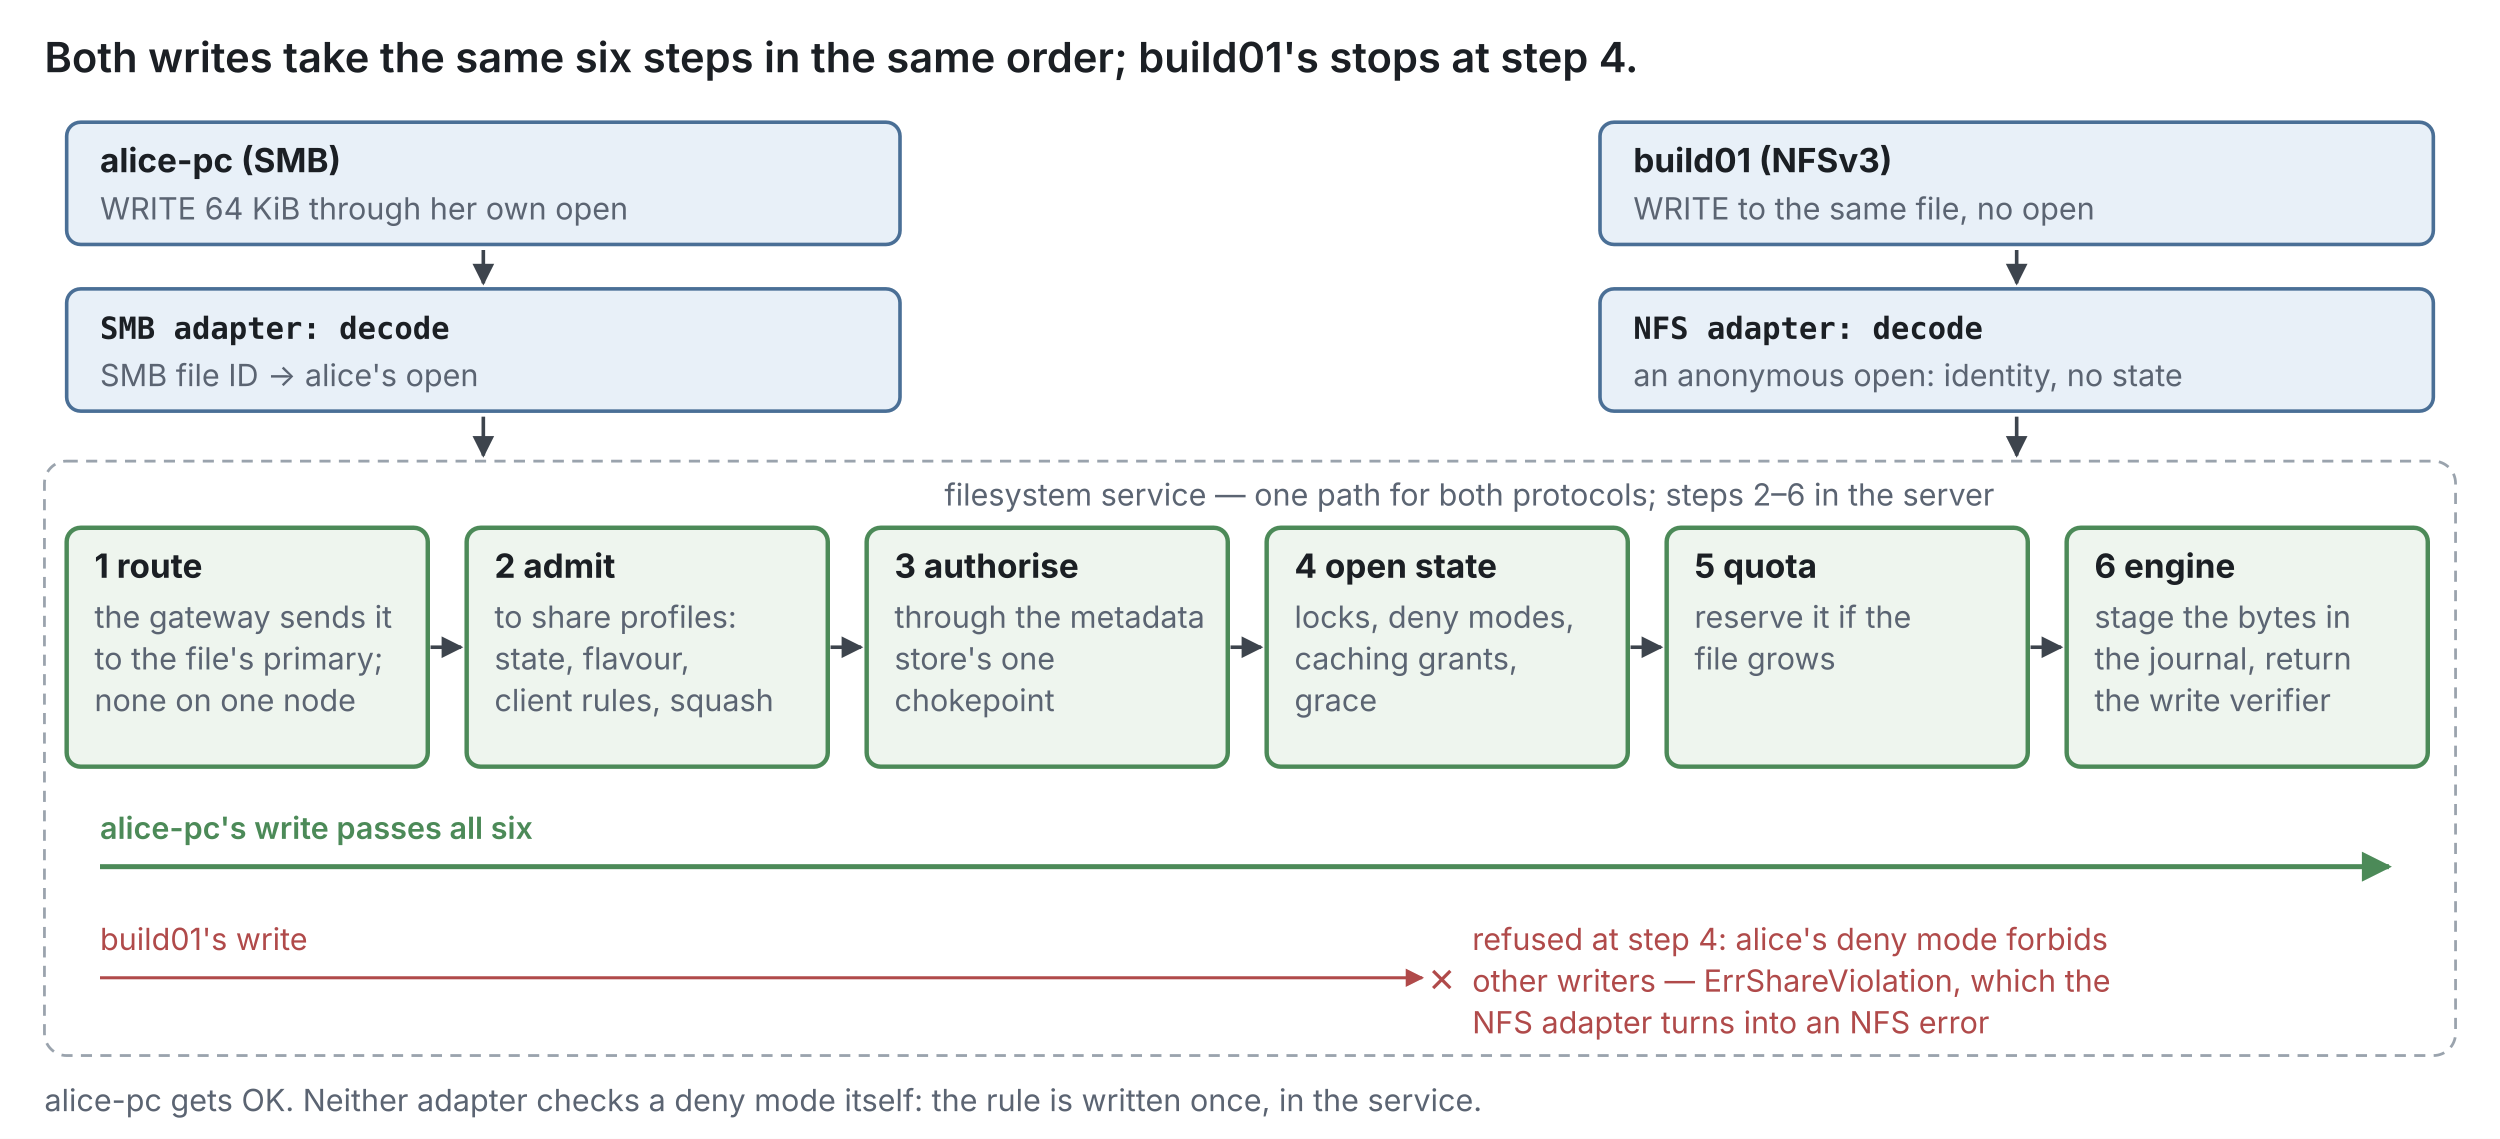
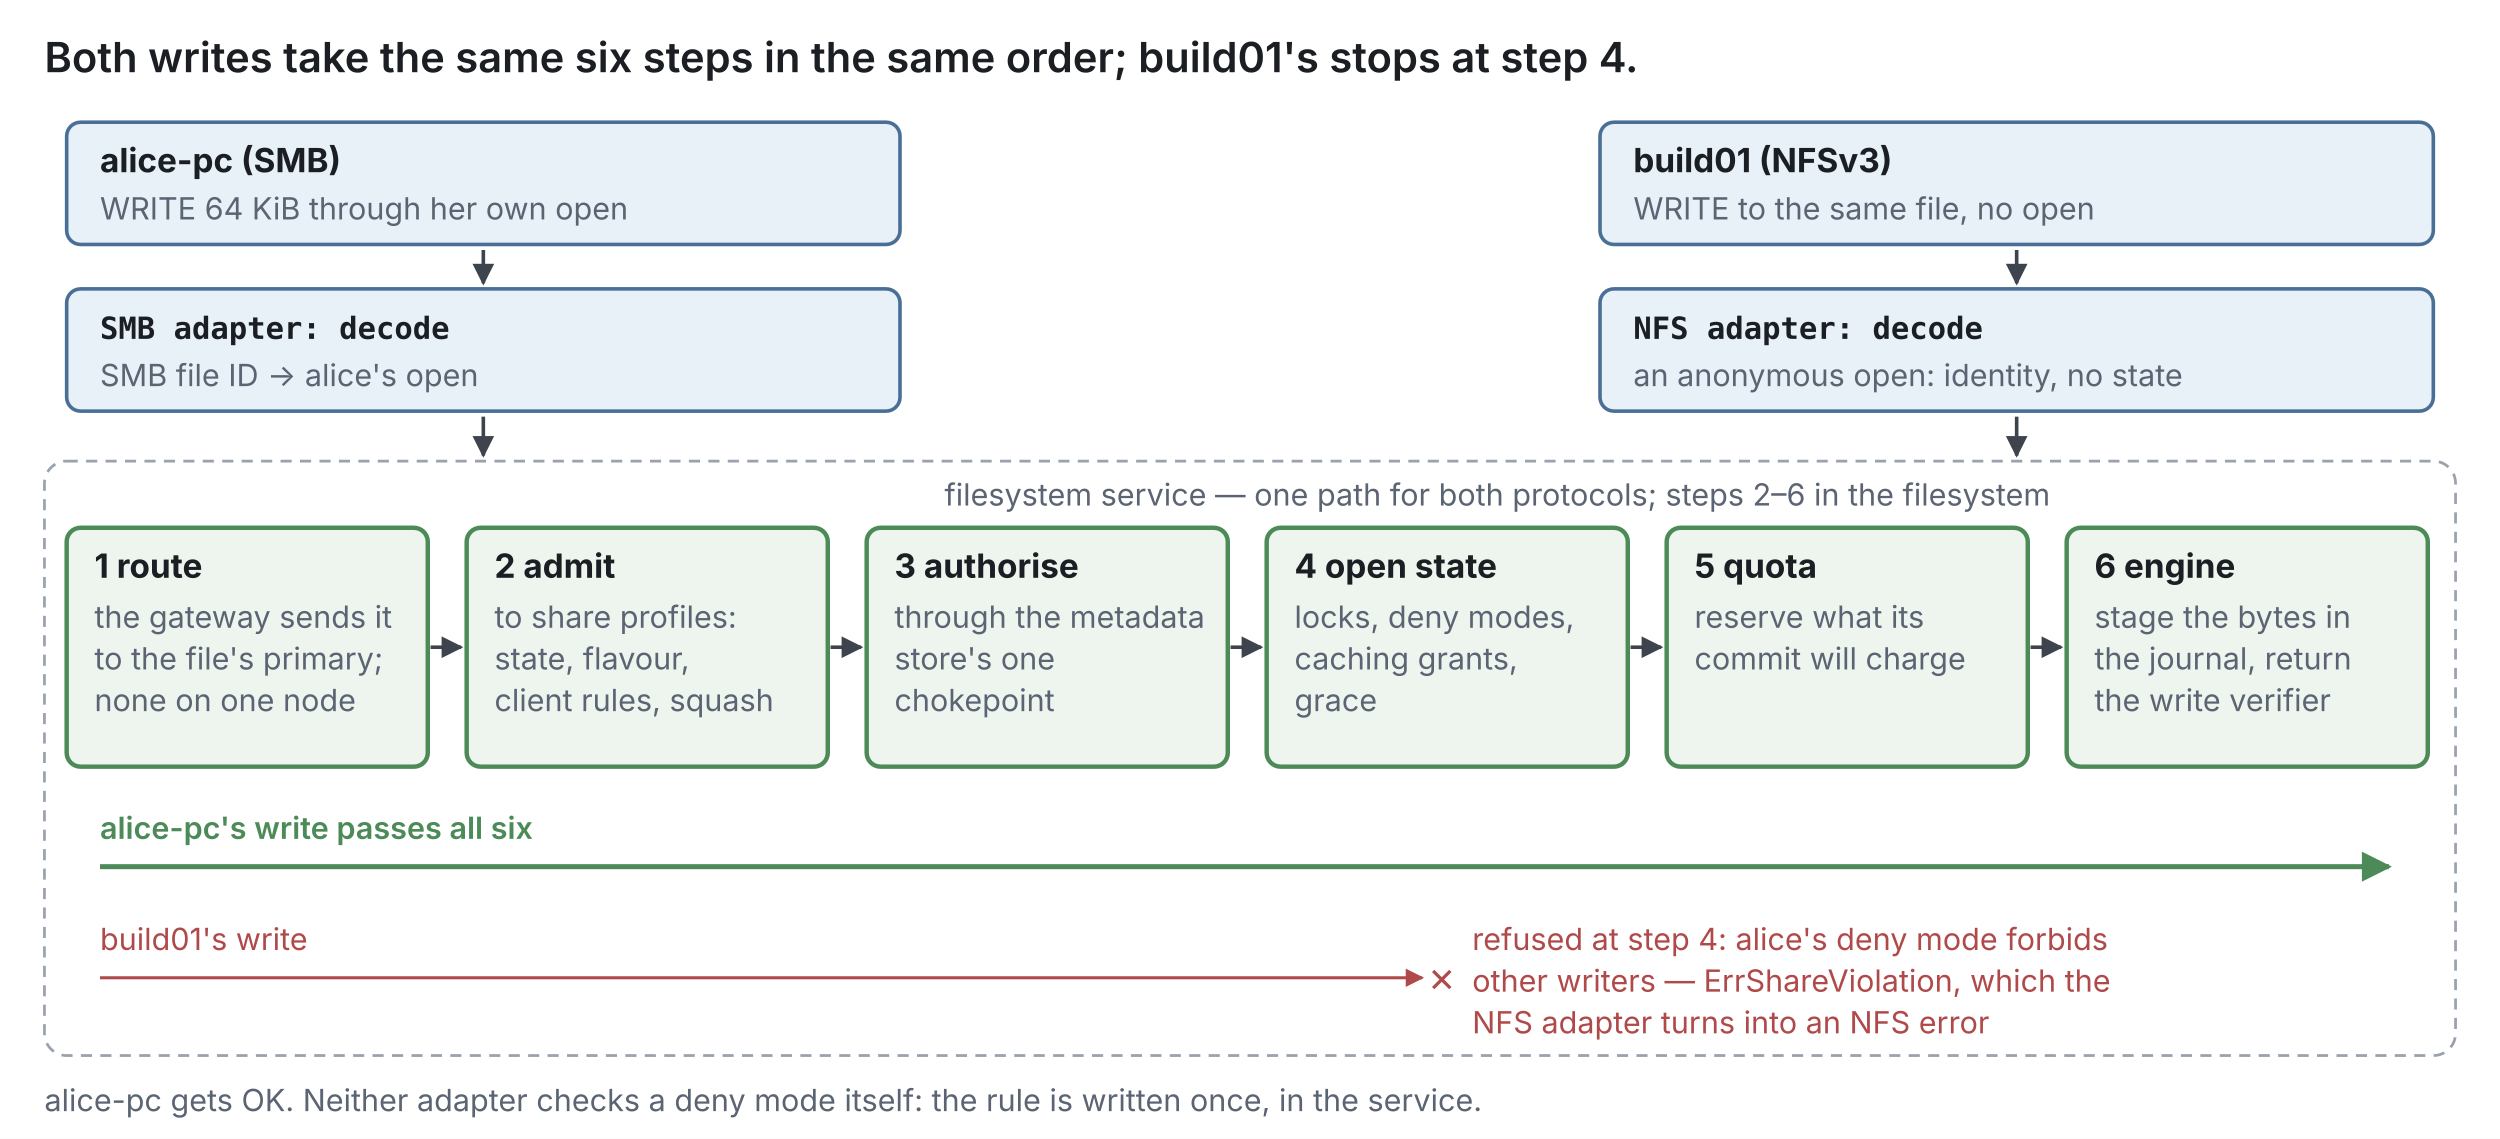
<svg xmlns="http://www.w3.org/2000/svg" viewBox="0 0 900 410" width="900" height="410" font-family="system-ui,-apple-system,Segoe UI,sans-serif">
  <defs>
    <marker id="a" viewBox="0 0 10 10" refX="9" refY="5" markerWidth="6" markerHeight="6" orient="auto-start-reverse">
      <path d="M0,0 L10,5 L0,10 z" fill="#3d444d" />
    </marker>
    <marker id="r" viewBox="0 0 10 10" refX="9" refY="5" markerWidth="6" markerHeight="6" orient="auto-start-reverse">
      <path d="M0,0 L10,5 L0,10 z" fill="#b04a4a" />
    </marker>
    <marker id="g" viewBox="0 0 10 10" refX="9" refY="5" markerWidth="6" markerHeight="6" orient="auto-start-reverse">
      <path d="M0,0 L10,5 L0,10 z" fill="#4c8a58" />
    </marker>
    <style>
      .t{font-size:15px;font-weight:600;fill:#1b1f24}.h{font-size:12px;font-weight:700;fill:#1b1f24}
      .s{font-size:11px;fill:#5b6472}.e{font-size:11px;fill:#b04a4a}.ok{font-size:11px;font-weight:600;fill:#4c8a58}
      .no{font-size:12px;font-weight:700;fill:#b04a4a}
      .m{font-family:ui-monospace,SFMono-Regular,Menlo,monospace;font-size:11px;font-weight:600;fill:#1b1f24}
      .pr{fill:#e8f0f8;stroke:#4a6f96;stroke-width:1.3}
      .sv{fill:#eef5ee;stroke:#4c8a58;stroke-width:1.6}
      .st{fill:#eceff2;stroke:#5b6472;stroke-width:1.4}
      .dr{fill:#fbf3e4;stroke:#b07a2a;stroke-width:1.4}
      .bad{fill:#f8eaea;stroke:#b04a4a;stroke-width:1.3}
      .ln{stroke:#3d444d;stroke-width:1.3;fill:none;marker-end:url(#a)}
      .gl{stroke:#4c8a58;stroke-width:1.8;fill:none;marker-end:url(#g)}
      .ex{stroke:#b04a4a;stroke-width:1.1;fill:none;marker-end:url(#r)}
      .cb{stroke:#3d444d;stroke-width:1.2;fill:none;stroke-dasharray:5 3;marker-end:url(#a)}
      .life{stroke:#9aa3ad;stroke-width:1;stroke-dasharray:3 3}
      .zone{fill:none;stroke:#9aa3ad;stroke-width:1;stroke-dasharray:4 3}
    </style>
  </defs>
  <rect width="900" height="410" fill="#ffffff" />
  <text x="16" y="26" class="t">Both writes take the same six steps in the same order; build01's stops at step 4.</text>
  <rect x="24" y="44" width="300" height="44" rx="5" class="pr" />
  <text x="36" y="62" class="h">alice-pc (SMB)</text>
  <text x="36" y="79" class="s">WRITE 64 KiB through her own open</text>
  <rect x="576" y="44" width="300" height="44" rx="5" class="pr" />
  <text x="588" y="62" class="h">build01 (NFSv3)</text>
  <text x="588" y="79" class="s">WRITE to the same file, no open</text>
  <path d="M174,90 L174,102" class="ln" />
  <path d="M726,90 L726,102" class="ln" />
  <rect x="24" y="104" width="300" height="44" rx="5" class="pr" />
  <text x="36" y="122" class="m">SMB adapter: decode</text>
  <text x="36" y="139" class="s">SMB file ID → alice's open</text>
  <rect x="576" y="104" width="300" height="44" rx="5" class="pr" />
  <text x="588" y="122" class="m">NFS adapter: decode</text>
  <text x="588" y="139" class="s">an anonymous open: identity, no state</text>
  <path d="M174,150 L174,164" class="ln" />
  <path d="M726,150 L726,164" class="ln" />
  <rect x="16" y="166" width="868" height="214" rx="8" class="zone" />
-   <text x="340" y="182" class="s">filesystem service — one path for both protocols; steps 2–6 in the server</text>
+   <text x="340" y="182" class="s">filesystem service — one path for both protocols; steps 2–6 in the filesystem</text>
  <rect x="24" y="190" width="130" height="86" rx="5" class="sv" />
  <text x="34" y="208" class="h">1 route</text>
  <text x="34" y="226" class="s">the gateway sends it</text>
  <text x="34" y="241" class="s">to the file's primary;</text>
  <text x="34" y="256" class="s">none on one node</text>
  <rect x="168" y="190" width="130" height="86" rx="5" class="sv" />
  <text x="178" y="208" class="h">2 admit</text>
  <text x="178" y="226" class="s">to share profiles:</text>
  <text x="178" y="241" class="s">state, flavour,</text>
  <text x="178" y="256" class="s">client rules, squash</text>
  <rect x="312" y="190" width="130" height="86" rx="5" class="sv" />
  <text x="322" y="208" class="h">3 authorise</text>
  <text x="322" y="226" class="s">through the metadata</text>
  <text x="322" y="241" class="s">store's one</text>
  <text x="322" y="256" class="s">chokepoint</text>
  <rect x="456" y="190" width="130" height="86" rx="5" class="sv" />
  <text x="466" y="208" class="h">4 open state</text>
  <text x="466" y="226" class="s">locks, deny modes,</text>
  <text x="466" y="241" class="s">caching grants,</text>
  <text x="466" y="256" class="s">grace</text>
  <rect x="600" y="190" width="130" height="86" rx="5" class="sv" />
  <text x="610" y="208" class="h">5 quota</text>
-   <text x="610" y="226" class="s">reserve it if the</text>
-   <text x="610" y="241" class="s">file grows</text>
+   <text x="610" y="226" class="s">reserve what its</text>
+   <text x="610" y="241" class="s">commit will charge</text>
  <rect x="744" y="190" width="130" height="86" rx="5" class="sv" />
  <text x="754" y="208" class="h">6 engine</text>
  <text x="754" y="226" class="s">stage the bytes in</text>
  <text x="754" y="241" class="s">the journal, return</text>
  <text x="754" y="256" class="s">the write verifier</text>
  <path d="M155,233 L166,233" class="ln" />
  <path d="M299,233 L310,233" class="ln" />
  <path d="M443,233 L454,233" class="ln" />
  <path d="M587,233 L598,233" class="ln" />
  <path d="M731,233 L742,233" class="ln" />
  <text x="36" y="302" class="ok">alice-pc's write passes all six</text>
  <path d="M36,312 L860,312" class="gl" />
  <text x="36" y="342" class="e">build01's write</text>
  <path d="M36,352 L512,352" class="ex" />
  <text x="514" y="357" class="no">✕</text>
  <text x="530" y="342" class="e">refused at step 4: alice's deny mode forbids</text>
  <text x="530" y="357" class="e">other writers — ErrShareViolation, which the</text>
  <text x="530" y="372" class="e">NFS adapter turns into an NFS error</text>
  <text x="16" y="400" class="s">alice-pc gets OK. Neither adapter checks a deny mode itself: the rule is written once, in the service.</text>
</svg>
